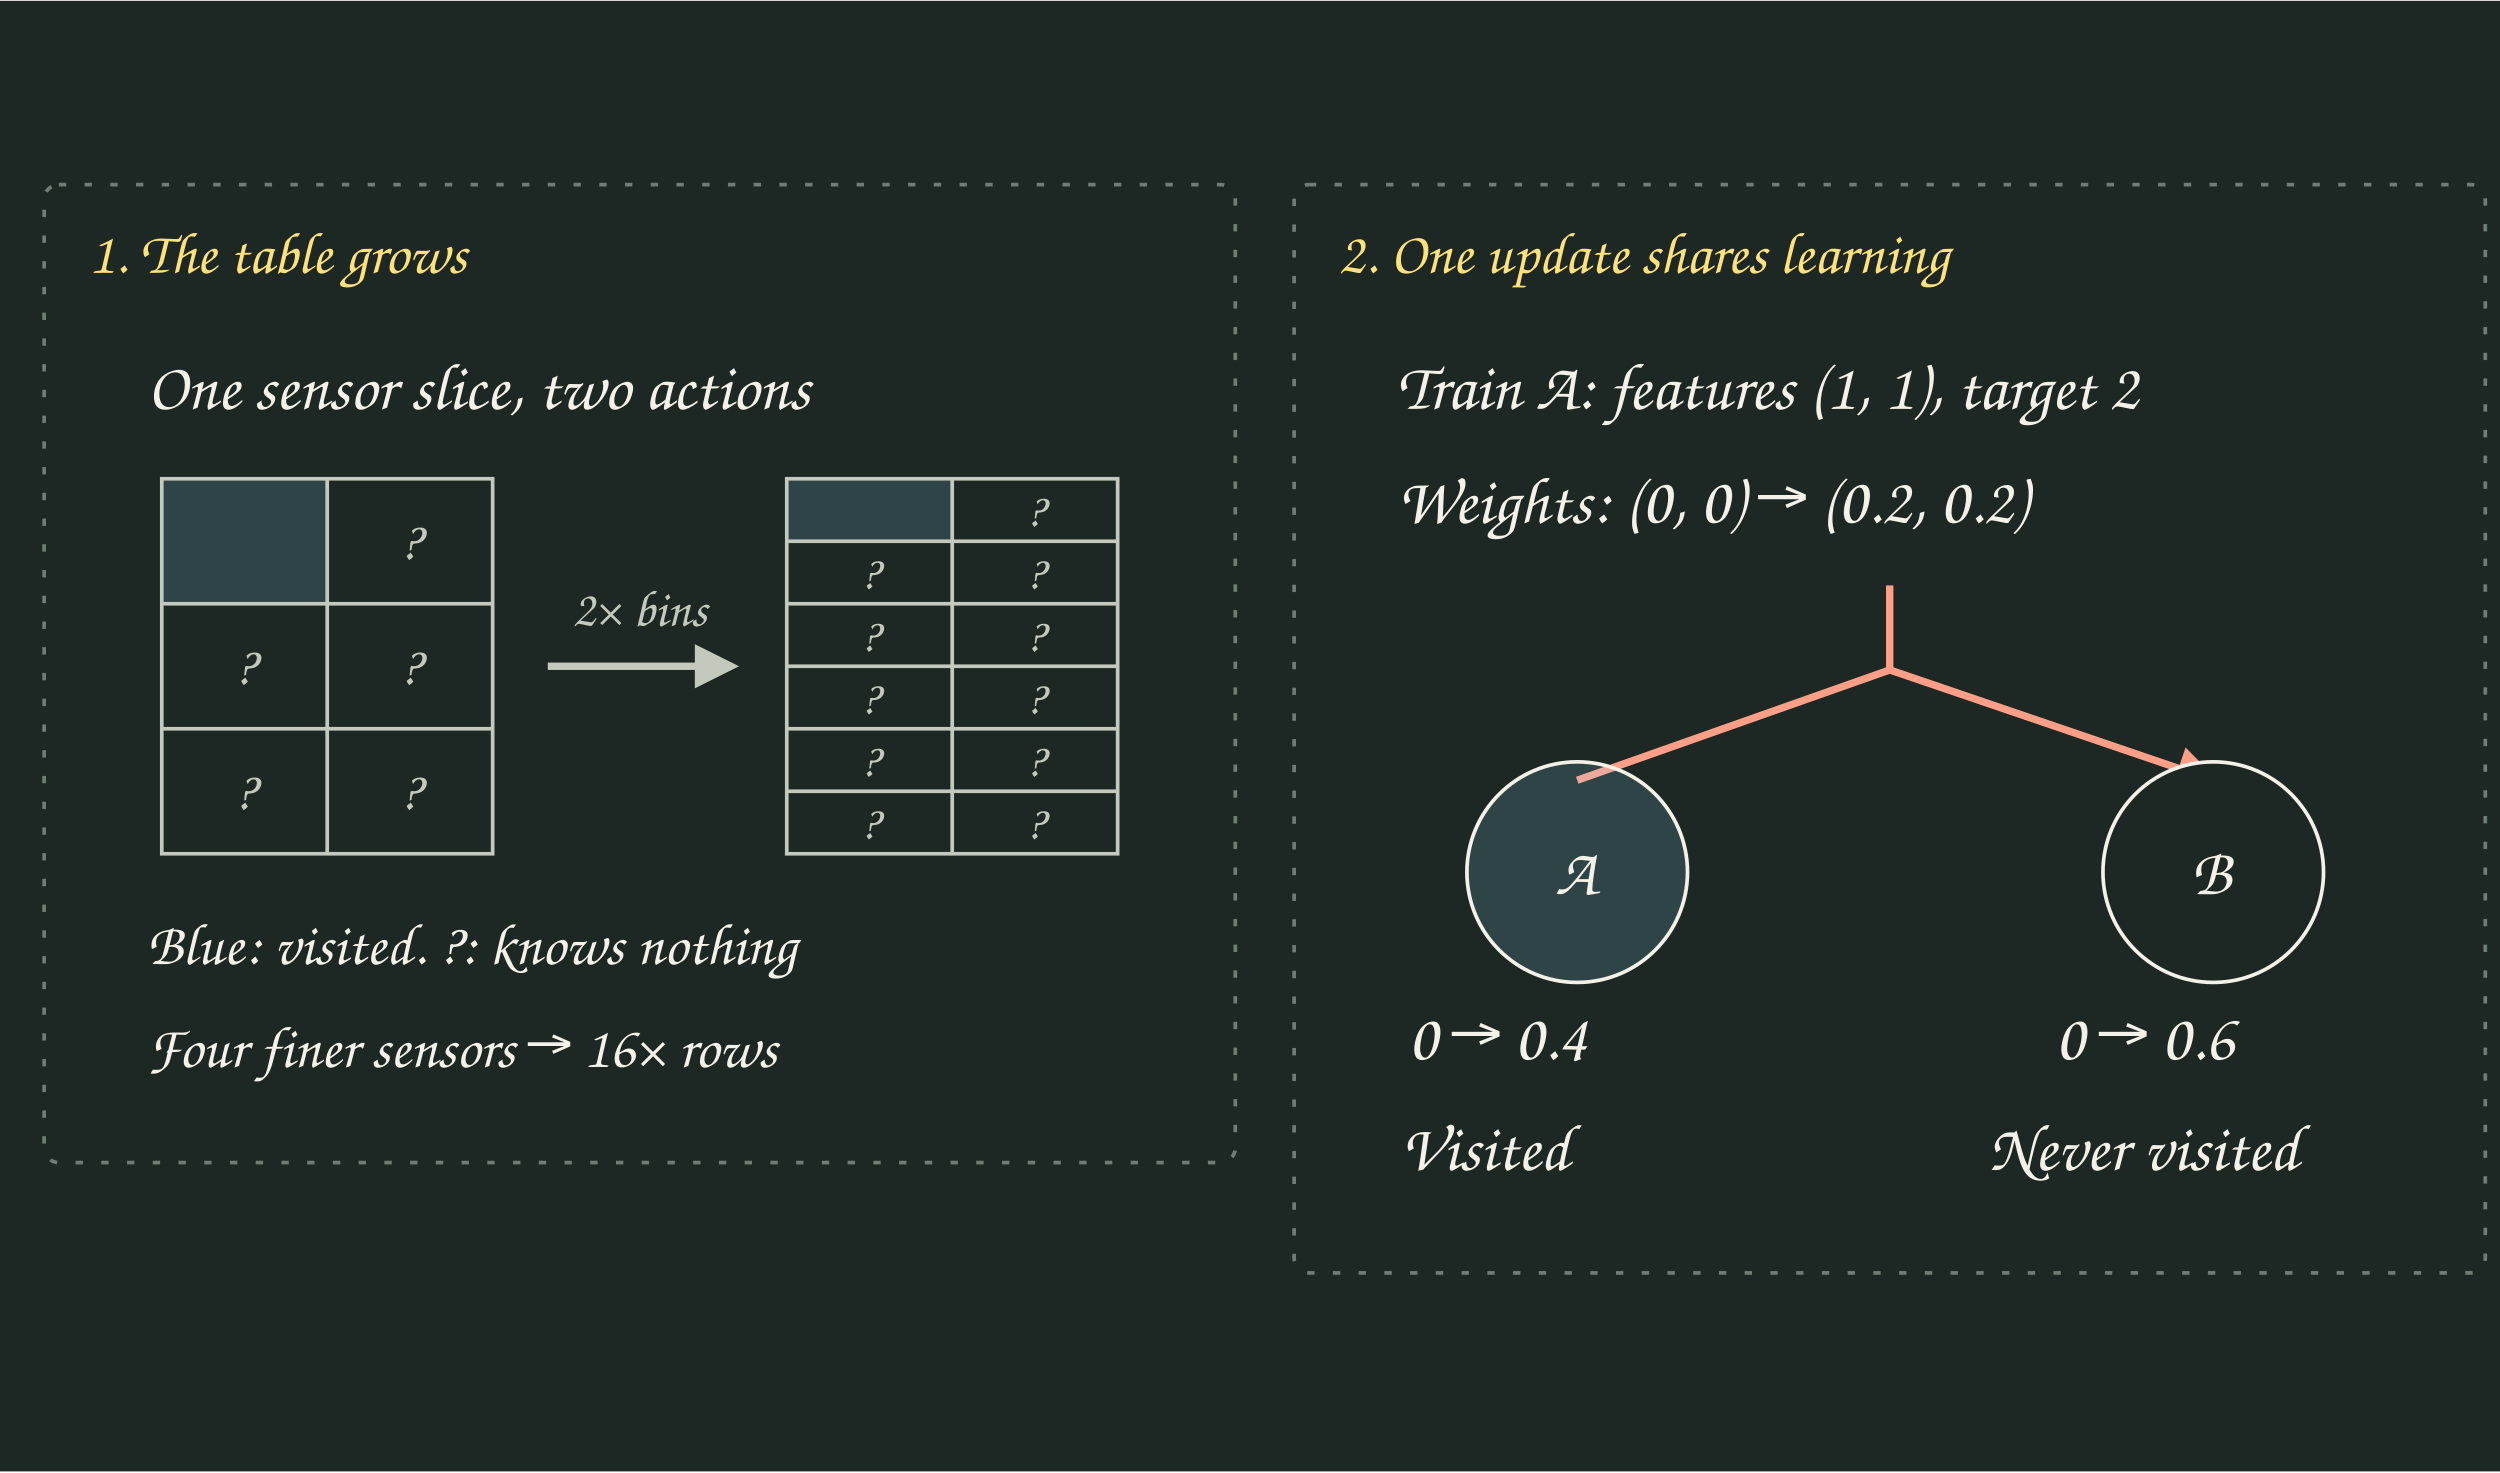
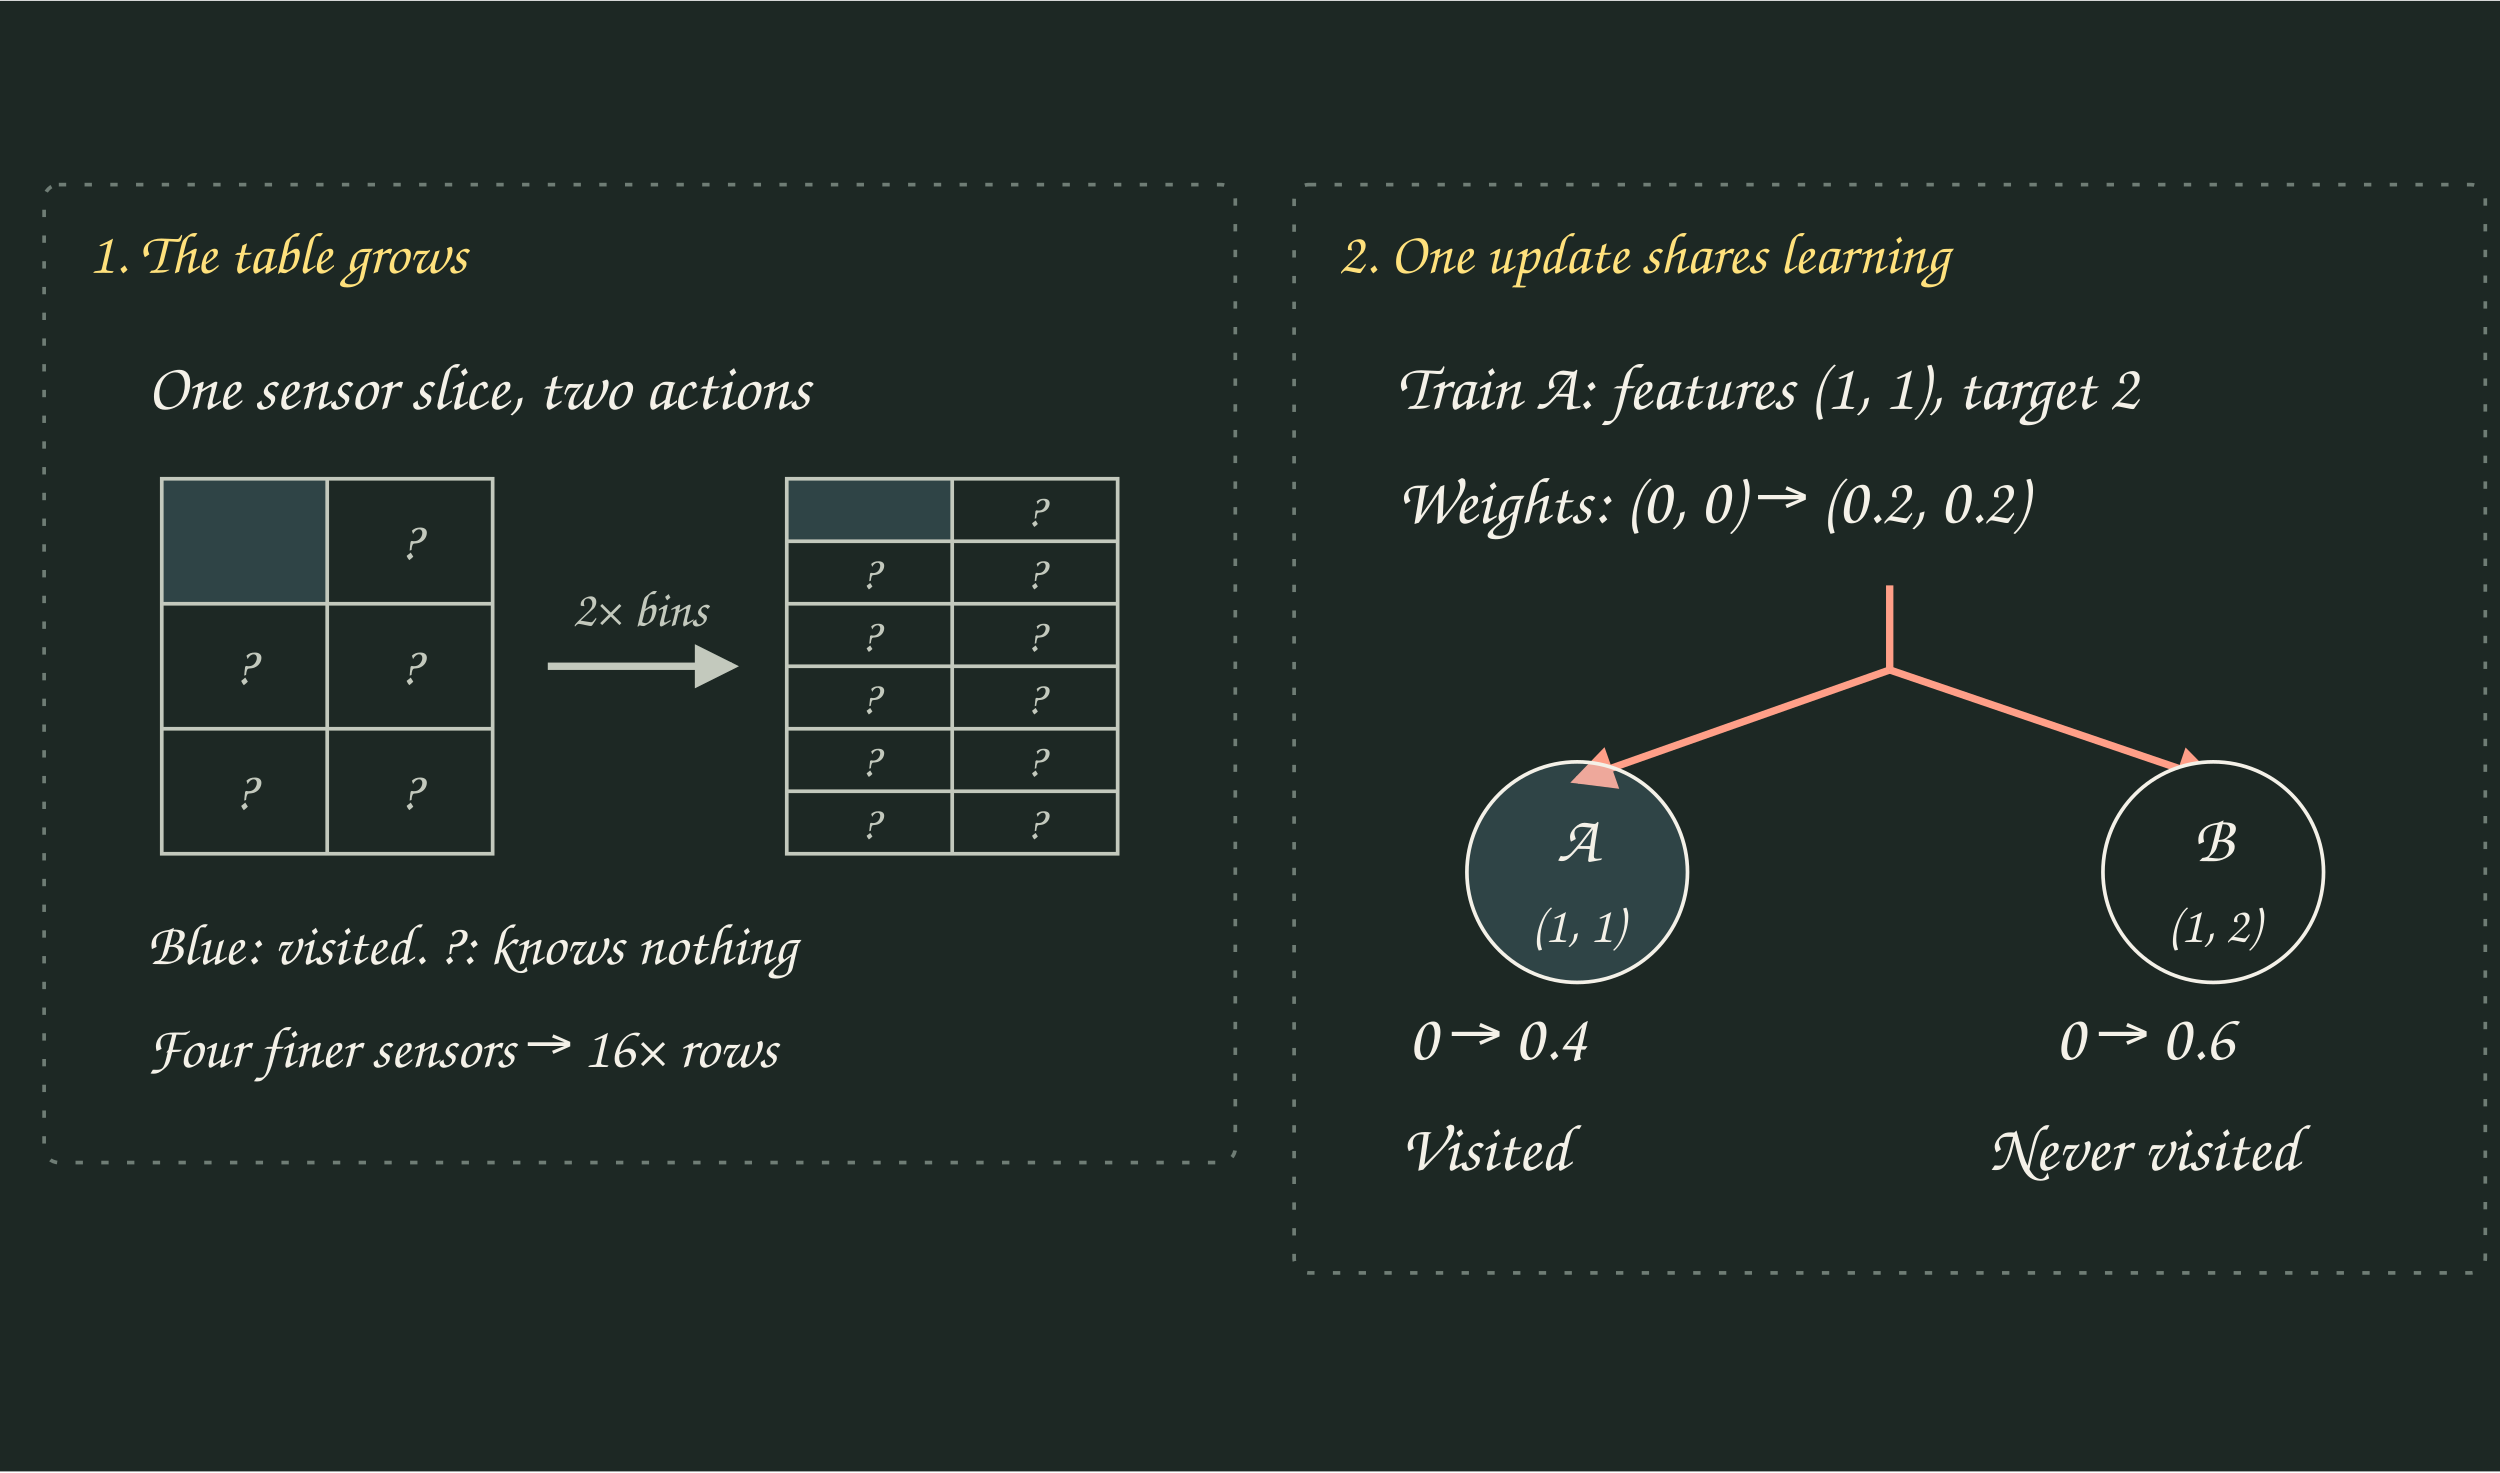
<svg xmlns="http://www.w3.org/2000/svg" viewBox="0 -38 680 400" width="720" height="424" role="img" aria-label="Function approximation: finer bins multiply table rows, and one update on A also moves never visited B from 0 to 0.6">
  <rect x="0" y="-38" width="680" height="400" fill="#1d2824" />
  <g class="rc-panel" data-panel="scale">
    <rect x="12" y="12" width="324" height="266" rx="4" fill="none" stroke="#6f7d75" stroke-dasharray="2 5" />
    <text font-family="'Chalkboard SE','Comic Sans MS',cursive" font-size="16" fill="#ffe17c" x="24" y="36">1. The table grows</text>
    <svg x="24" y="46" height="220" width="300" viewBox="0 0 300 220" role="img" aria-labelledby="canvas-3-0-f3-scale-title">
      <defs>
        <marker id="canvas-3-0-f3-scale-arr" markerWidth="6" markerHeight="6" refX="5" refY="3" orient="auto">
          <path d="M0 0L6 3L0 6" fill="#c3c9bd" />
        </marker>
      </defs>
      <g font-family="'Chalkboard SE','Comic Sans MS','Patrick Hand',cursive" font-size="18" fill="#f4f1e8">
        <text x="16" y="27">One sensor slice, two actions</text>
        <rect x="20" y="46" width="45" height="34" fill="rgba(147,212,255,0.16)" />
        <rect x="190" y="46" width="45" height="17" fill="rgba(147,212,255,0.16)" />
        <g fill="none" stroke="#c3c9bd">
          <path d="M20 46H110V148H20Z M65 46V148 M20 80H110 M20 114H110" />
          <path d="M190 46H280V148H190Z M235 46V148 M190 63H280 M190 80H280 M190 97H280 M190 114H280 M190 131H280" />
        </g>
        <text x="87.5" y="68" font-size="15" text-anchor="middle" fill="#c3c9bd">?</text>
        <text x="42.5" y="102" font-size="15" text-anchor="middle" fill="#c3c9bd">?</text>
        <text x="87.5" y="102" font-size="15" text-anchor="middle" fill="#c3c9bd">?</text>
        <text x="42.5" y="136" font-size="15" text-anchor="middle" fill="#c3c9bd">?</text>
        <text x="87.5" y="136" font-size="15" text-anchor="middle" fill="#c3c9bd">?</text>
        <text x="257.5" y="59.0" font-size="13" text-anchor="middle" fill="#c3c9bd">?</text>
        <text x="212.5" y="76.0" font-size="13" text-anchor="middle" fill="#c3c9bd">?</text>
        <text x="257.5" y="76.0" font-size="13" text-anchor="middle" fill="#c3c9bd">?</text>
        <text x="212.5" y="93.0" font-size="13" text-anchor="middle" fill="#c3c9bd">?</text>
        <text x="257.5" y="93.0" font-size="13" text-anchor="middle" fill="#c3c9bd">?</text>
        <text x="212.5" y="110.0" font-size="13" text-anchor="middle" fill="#c3c9bd">?</text>
        <text x="257.5" y="110.0" font-size="13" text-anchor="middle" fill="#c3c9bd">?</text>
        <text x="212.5" y="127.0" font-size="13" text-anchor="middle" fill="#c3c9bd">?</text>
        <text x="257.5" y="127.0" font-size="13" text-anchor="middle" fill="#c3c9bd">?</text>
        <text x="212.5" y="144.0" font-size="13" text-anchor="middle" fill="#c3c9bd">?</text>
        <text x="257.5" y="144.0" font-size="13" text-anchor="middle" fill="#c3c9bd">?</text>
        <path d="M125 97H175" stroke="#c3c9bd" stroke-width="2" marker-end="url(#canvas-3-0-f3-scale-arr)" />
        <text x="150" y="86" font-size="14" text-anchor="middle" fill="#c3c9bd">2× bins</text>
        <text x="16" y="178" font-size="16">Blue: visited. ?: knows nothing</text>
        <text x="16" y="206" font-size="16">Four finer sensors → 16× rows</text>
      </g>
    </svg>
  </g>
  <g class="rc-panel" data-panel="linear">
    <rect x="352" y="12" width="324" height="296" rx="4" fill="none" stroke="#6f7d75" stroke-dasharray="2 5" />
    <text font-family="'Chalkboard SE','Comic Sans MS',cursive" font-size="16" fill="#ffe17c" x="364" y="36">2. One update shares learning</text>
    <svg x="364" y="46" height="250" width="300" viewBox="0 0 300 250" role="img" aria-labelledby="canvas-3-1-f3-linear-title">
      <defs>
        <marker id="canvas-3-1-f3-linear-arr" markerWidth="6" markerHeight="6" refX="5" refY="3" orient="auto">
          <path d="M0 0L6 3L0 6" fill="#ff9f88" />
        </marker>
      </defs>
      <g font-family="'Chalkboard SE','Comic Sans MS','Patrick Hand',cursive" font-size="18" fill="#f4f1e8">
        <text x="16" y="27">Train A: features (1, 1), target 2</text>
        <text x="16" y="58">Weights: (0, 0) → (0.2, 0.2)</text>
-         <path d="M150 75V98M150 98L65 128M150 98L238 128" fill="none" stroke="#ff9f88" stroke-width="2" marker-end="url(#canvas-3-1-f3-linear-arr)" />
+         <path d="M150 75V98" fill="none" stroke="#ff9f88" stroke-width="2" />
+         <path d="M150 98L65 128" fill="none" stroke="#ff9f88" stroke-width="2" marker-end="url(#canvas-3-1-f3-linear-arr)" />
+         <path d="M150 98L238 128" fill="none" stroke="#ff9f88" stroke-width="2" marker-end="url(#canvas-3-1-f3-linear-arr)" />
        <circle cx="65" cy="153" r="30" fill="rgba(147,212,255,0.16)" stroke="#f4f1e8" />
        <circle cx="238" cy="153" r="30" fill="#1d2824" stroke="#f4f1e8" />
-         <text x="59" y="159">A</text>
-         <text x="232" y="159">B</text>
+         <text x="65" y="150" text-anchor="middle">A</text>
+         <text x="65" y="172" text-anchor="middle" font-size="14">(1, 1)</text>
+         <text x="238" y="150" text-anchor="middle">B</text>
+         <text x="238" y="172" text-anchor="middle" font-size="14">(1, 2)</text>
        <text x="19" y="204">0 → 0.4</text>
        <text x="195" y="204">0 → 0.6</text>
        <text x="17" y="234">Visited</text>
        <text x="177" y="234">Never visited</text>
      </g>
    </svg>
  </g>
</svg>
